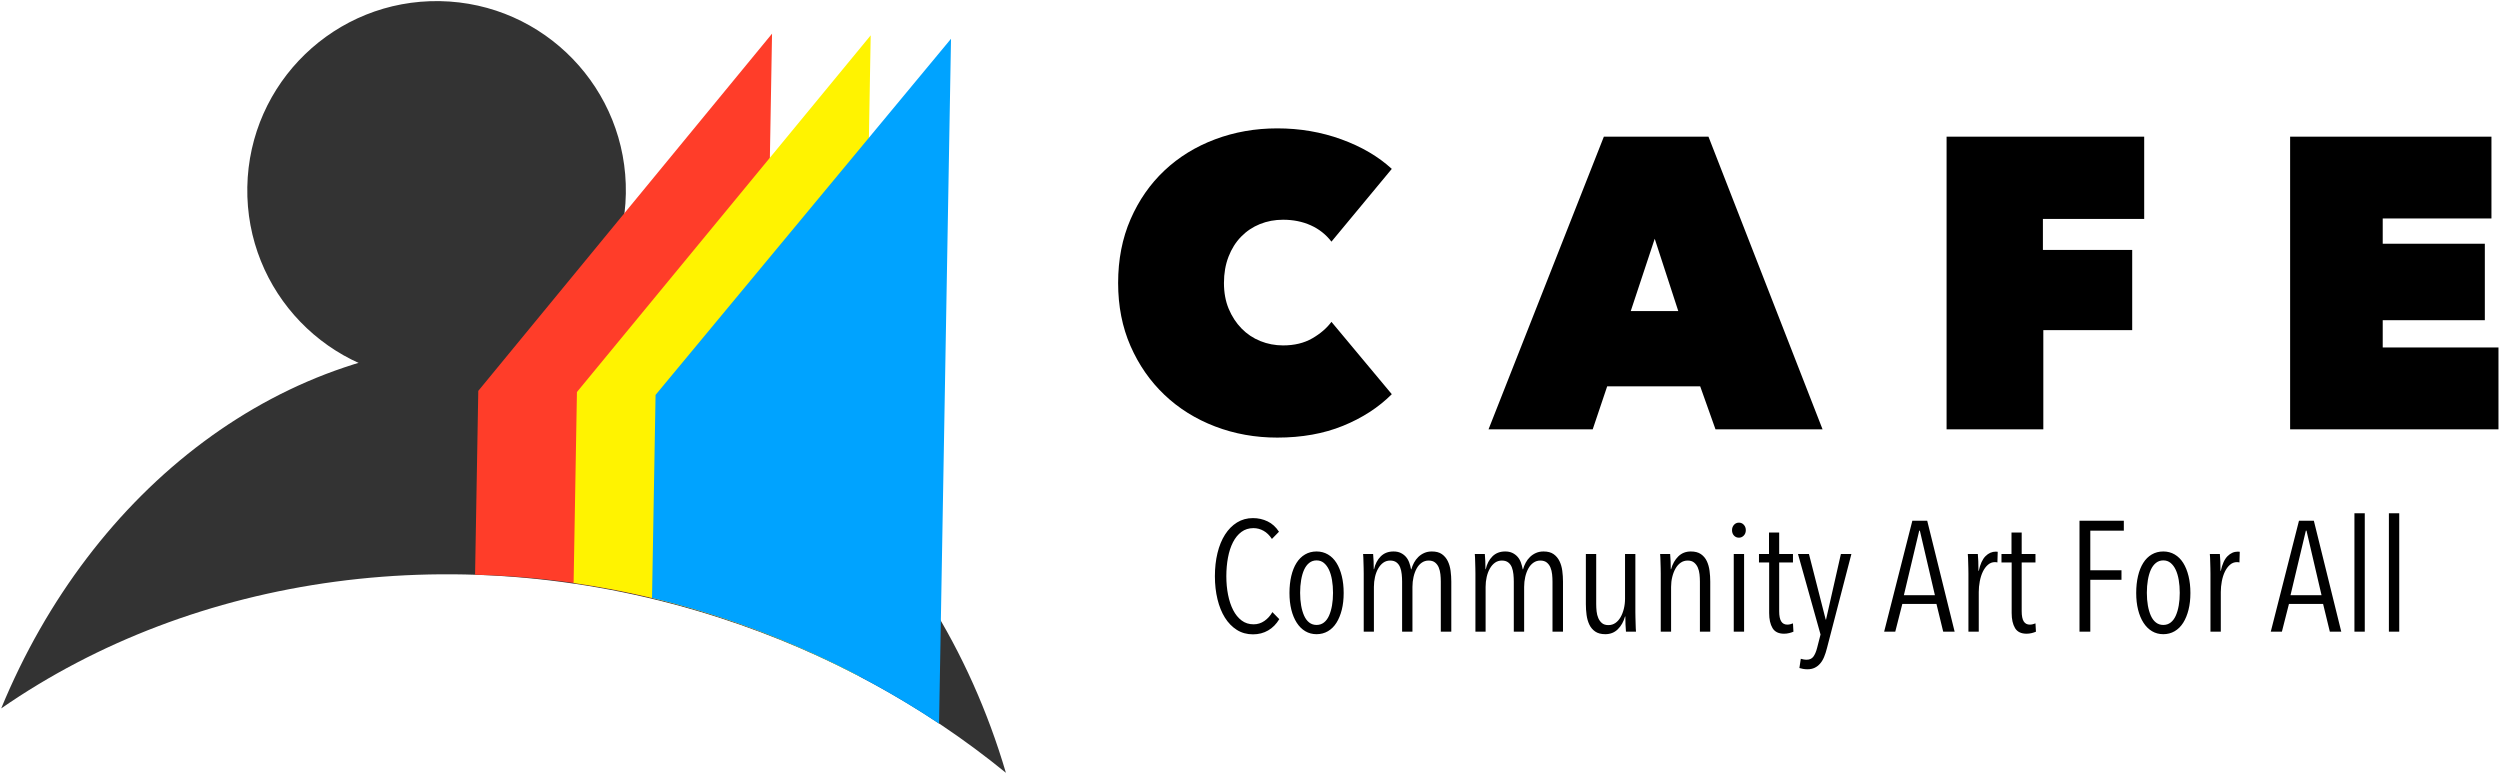
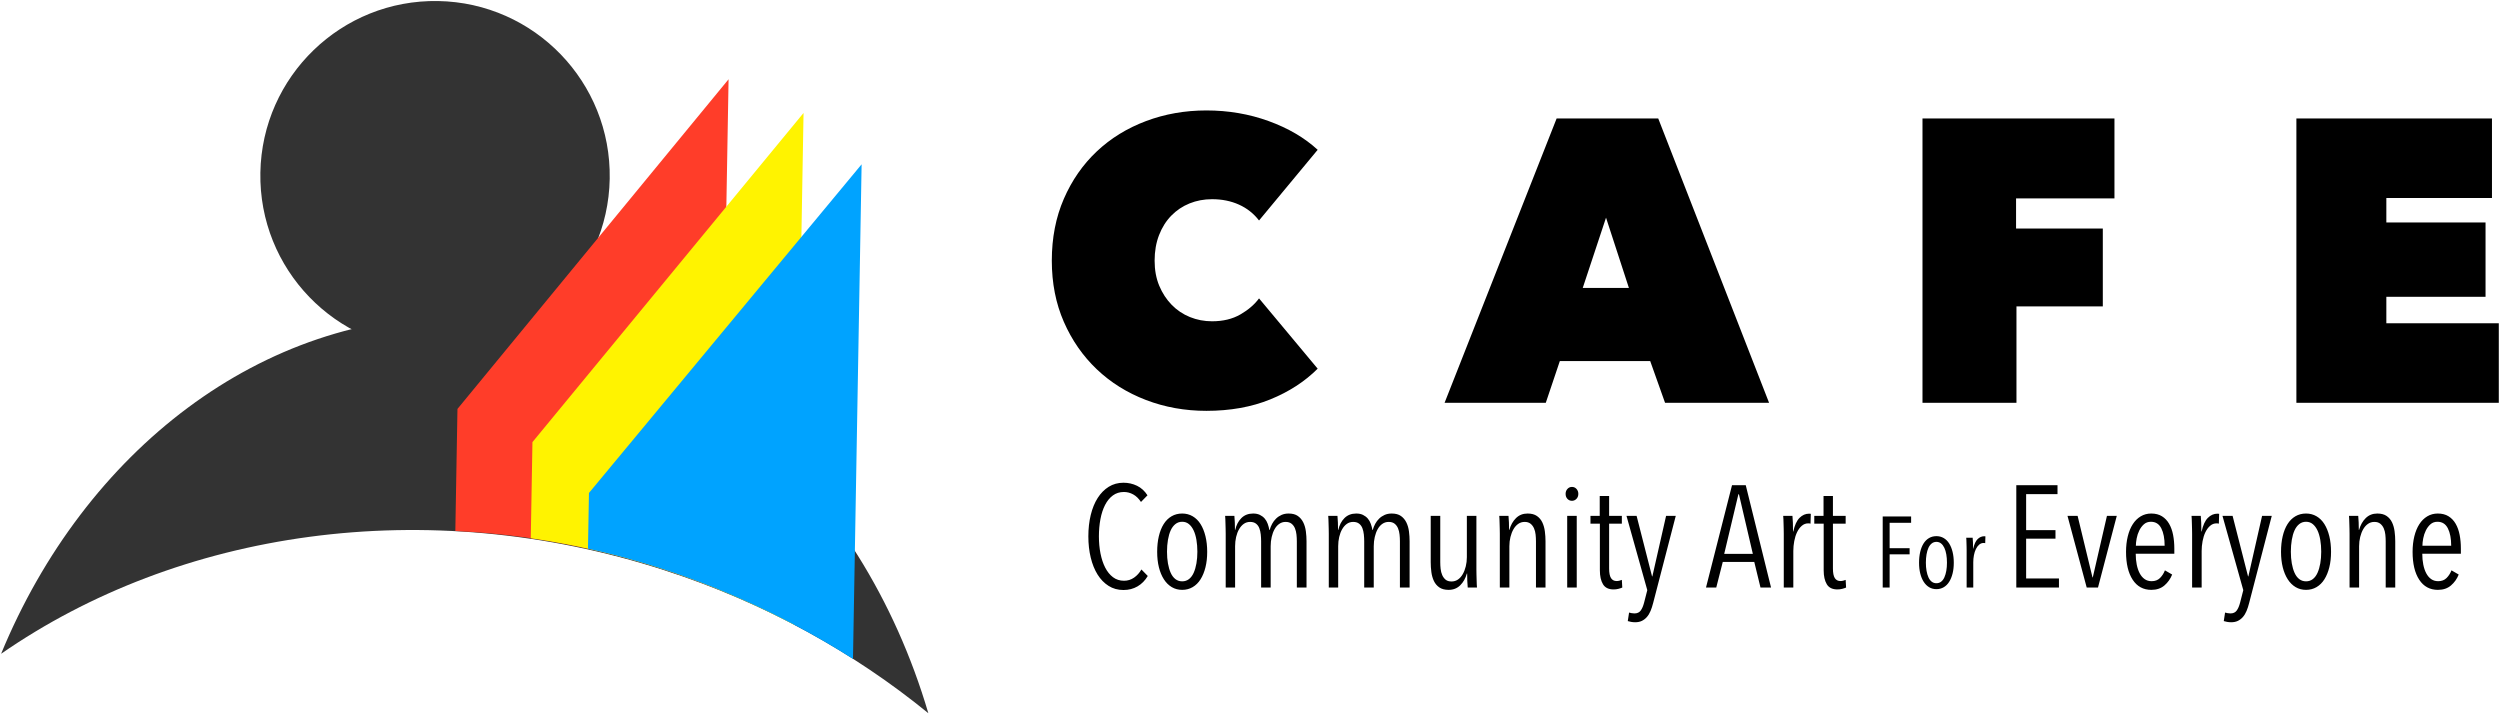
- <svg xmlns="http://www.w3.org/2000/svg" width="1149px" height="356px" viewBox="0 0 1149 356" version="1.1">
+ <svg xmlns="http://www.w3.org/2000/svg" width="1245px" height="356px" viewBox="0 0 1245 356" version="1.1">
  <g id="CAFE" stroke="none" stroke-width="1" fill="none" fill-rule="evenodd">
    <g id="Final-Portfolio-Copy-5" transform="translate(-127, -232)">
-       <g id="Group-3" transform="translate(126.0276, 227.9581)">
-         <g id="Group" transform="translate(235.5, 180.5) rotate(1) translate(-235.5, -180.5) translate(4, 5)">
-           <circle id="Oval" fill="#333333" cx="196.074" cy="87.152" r="87" />
-           <path d="M0.161,328.687 C39.957,227.094 126.778,156.648 227.475,156.648 C335.143,156.648 426.946,237.184 462.367,350.218 C424.587,320.459 379.975,296.705 330.072,281.448 C209.74,244.659 87.285,266.031 0.161,328.687 Z" id="Combined-Shape" fill="#333333" />
-           <path d="M216.848,263.452 L216.848,178.943 L348.975,12.433 L348.975,287.479 C305.174,271.563 260.392,263.742 216.848,263.452 Z" id="Combined-Shape" fill="#FF3D29" />
-           <path d="M262.193,266.455 L262.193,178.679 L394.32,12.424 L394.32,307.092 C351.297,285.378 306.506,272.023 262.193,266.455 Z" id="Combined-Shape" fill="#FFF300" />
-           <path d="M298.349,272.724 L298.349,179.372 L431.258,13.352 L431.258,328.151 C419.908,320.887 408.07,314.095 395.763,307.824 C363.97,291.625 331.195,280.001 298.349,272.724 Z" id="Combined-Shape" fill="#00A3FF" />
+       <g id="Group-3" transform="translate(126.0276, 226.9581)">
+         <g id="Group-4" transform="translate(0.008726, 0.000076)">
+           <g id="Group" transform="translate(235.5, 181) rotate(1) translate(-235.5, -181) translate(4, 5)">
+             <circle id="Oval" fill="#333333" cx="212.072" cy="87.873" r="87" />
+             <path d="M0.161,329.687 C39.957,228.094 126.778,157.648 227.475,157.648 C335.143,157.648 426.946,238.184 462.367,351.218 C424.587,321.459 379.975,297.705 330.072,282.448 C209.74,245.659 87.285,267.031 0.161,329.687 Z" id="Combined-Shape" fill="#333333" />
+             <path d="M225.265,264.602 L225.265,203.8 L357.393,37.29 L357.393,291.642 C313.733,274.688 268.953,265.863 225.265,264.602 Z" id="Combined-Shape" fill="#FF3D29" />
+             <path d="M262.891,267.544 L262.891,219.673 L395.018,53.418 L395.018,308.446 C352.007,286.637 307.217,273.194 262.891,267.544 Z" id="Combined-Shape" fill="#FFF300" />
+             <path d="M291.467,272.263 L291.467,244.502 L424.376,78.482 L424.376,324.842 C415.145,319.186 405.604,313.838 395.763,308.824 C361.749,291.493 326.613,279.4 291.467,272.263 Z" id="Combined-Shape" fill="#00A3FF" />
+           </g>
+           <g id="Group-2" transform="translate(524.7636, 60.04187)" fill="#000000" fill-rule="nonzero">
+             <path d="M47.792,231.84 C46.448,234.096 44.744,235.824 42.68,237.024 C40.616,238.224 38.288,238.824 35.696,238.824 C32.912,238.824 30.44,238.14 28.28,236.772 C26.12,235.404 24.296,233.532 22.808,231.156 C21.32,228.78 20.18,225.96 19.388,222.696 C18.596,219.432 18.2,215.904 18.2,212.112 C18.2,208.272 18.596,204.72 19.388,201.456 C20.18,198.192 21.332,195.372 22.844,192.996 C24.356,190.62 26.192,188.76 28.352,187.416 C30.512,186.072 32.96,185.4 35.696,185.4 C38.096,185.4 40.34,185.904 42.428,186.912 C44.516,187.92 46.256,189.504 47.648,191.664 L44.408,194.976 C43.304,193.296 42.02,192.048 40.556,191.232 C39.092,190.416 37.544,190.008 35.912,190.008 C33.8,190.008 31.964,190.584 30.404,191.736 C28.844,192.888 27.548,194.472 26.516,196.488 C25.484,198.504 24.716,200.856 24.212,203.544 C23.708,206.232 23.456,209.088 23.456,212.112 C23.456,215.136 23.72,217.98 24.248,220.644 C24.776,223.308 25.556,225.648 26.588,227.664 C27.62,229.68 28.916,231.276 30.476,232.452 C32.036,233.628 33.872,234.216 35.984,234.216 C37.808,234.216 39.464,233.7 40.952,232.668 C42.44,231.636 43.664,230.28 44.624,228.6 L47.792,231.84 Z M77.384,219.816 C77.384,222.648 77.096,225.216 76.52,227.52 C75.944,229.824 75.128,231.816 74.072,233.496 C73.016,235.176 71.708,236.472 70.148,237.384 C68.588,238.296 66.848,238.752 64.928,238.752 C63.008,238.752 61.28,238.296 59.744,237.384 C58.208,236.472 56.9,235.176 55.82,233.496 C54.74,231.816 53.912,229.824 53.336,227.52 C52.76,225.216 52.472,222.648 52.472,219.816 C52.472,216.984 52.748,214.392 53.3,212.04 C53.852,209.688 54.656,207.672 55.712,205.992 C56.768,204.312 58.076,203.016 59.636,202.104 C61.196,201.192 62.96,200.736 64.928,200.736 C66.848,200.736 68.588,201.192 70.148,202.104 C71.708,203.016 73.016,204.312 74.072,205.992 C75.128,207.672 75.944,209.688 76.52,212.04 C77.096,214.392 77.384,216.984 77.384,219.816 Z M72.488,219.744 C72.488,217.632 72.332,215.664 72.02,213.84 C71.708,212.016 71.24,210.444 70.616,209.124 C69.992,207.804 69.212,206.76 68.276,205.992 C67.34,205.224 66.224,204.84 64.928,204.84 C63.632,204.84 62.504,205.224 61.544,205.992 C60.584,206.76 59.804,207.804 59.204,209.124 C58.604,210.444 58.148,212.016 57.836,213.84 C57.524,215.664 57.368,217.632 57.368,219.744 C57.368,221.856 57.524,223.8 57.836,225.576 C58.148,227.352 58.604,228.912 59.204,230.256 C59.804,231.6 60.584,232.644 61.544,233.388 C62.504,234.132 63.632,234.504 64.928,234.504 C66.224,234.504 67.352,234.132 68.312,233.388 C69.272,232.644 70.052,231.6 70.652,230.256 C71.252,228.912 71.708,227.352 72.02,225.576 C72.332,223.8 72.488,221.856 72.488,219.744 Z M91.352,208.872 C91.88,206.472 92.9,204.516 94.412,203.004 C95.924,201.492 97.88,200.736 100.28,200.736 C101.576,200.736 102.692,200.964 103.628,201.42 C104.564,201.876 105.356,202.476 106.004,203.22 C106.652,203.964 107.156,204.84 107.516,205.848 C107.876,206.856 108.152,207.888 108.344,208.944 L108.488,208.944 C108.776,207.888 109.184,206.868 109.712,205.884 C110.24,204.9 110.9,204.024 111.692,203.256 C112.484,202.488 113.396,201.876 114.428,201.42 C115.46,200.964 116.624,200.736 117.92,200.736 C119.84,200.736 121.376,201.144 122.528,201.96 C123.68,202.776 124.58,203.844 125.228,205.164 C125.876,206.484 126.308,207.972 126.524,209.628 C126.74,211.284 126.848,212.928 126.848,214.56 L126.848,237.6 L122.024,237.6 L122.024,214.56 C122.024,213.456 121.964,212.34 121.844,211.212 C121.724,210.084 121.472,209.052 121.088,208.116 C120.704,207.18 120.14,206.412 119.396,205.812 C118.652,205.212 117.656,204.912 116.408,204.912 C115.256,204.912 114.212,205.236 113.276,205.884 C112.34,206.532 111.56,207.42 110.936,208.548 C110.312,209.676 109.832,210.972 109.496,212.436 C109.16,213.9 108.992,215.424 108.992,217.008 L108.992,237.6 L104.24,237.6 L104.24,214.56 C104.24,213.456 104.18,212.328 104.06,211.176 C103.94,210.024 103.7,208.98 103.34,208.044 C102.98,207.108 102.428,206.352 101.684,205.776 C100.94,205.2 99.968,204.912 98.768,204.912 C97.568,204.912 96.512,205.236 95.6,205.884 C94.688,206.532 93.908,207.42 93.26,208.548 C92.612,209.676 92.12,210.972 91.784,212.436 C91.448,213.9 91.28,215.424 91.28,217.008 L91.28,237.6 L86.6,237.6 L86.6,210.888 C86.6,210.12 86.588,209.292 86.564,208.404 C86.54,207.516 86.516,206.652 86.492,205.812 C86.468,204.972 86.444,204.204 86.42,203.508 C86.396,202.812 86.36,202.272 86.312,201.888 L90.92,201.888 C91.016,202.8 91.088,203.904 91.136,205.2 C91.184,206.496 91.208,207.72 91.208,208.872 L91.352,208.872 Z M142.688,208.872 C143.216,206.472 144.236,204.516 145.748,203.004 C147.26,201.492 149.216,200.736 151.616,200.736 C152.912,200.736 154.028,200.964 154.964,201.42 C155.9,201.876 156.692,202.476 157.34,203.22 C157.988,203.964 158.492,204.84 158.852,205.848 C159.212,206.856 159.488,207.888 159.68,208.944 L159.824,208.944 C160.112,207.888 160.52,206.868 161.048,205.884 C161.576,204.9 162.236,204.024 163.028,203.256 C163.82,202.488 164.732,201.876 165.764,201.42 C166.796,200.964 167.96,200.736 169.256,200.736 C171.176,200.736 172.712,201.144 173.864,201.96 C175.016,202.776 175.916,203.844 176.564,205.164 C177.212,206.484 177.644,207.972 177.86,209.628 C178.076,211.284 178.184,212.928 178.184,214.56 L178.184,237.6 L173.36,237.6 L173.36,214.56 C173.36,213.456 173.3,212.34 173.18,211.212 C173.06,210.084 172.808,209.052 172.424,208.116 C172.04,207.18 171.476,206.412 170.732,205.812 C169.988,205.212 168.992,204.912 167.744,204.912 C166.592,204.912 165.548,205.236 164.612,205.884 C163.676,206.532 162.896,207.42 162.272,208.548 C161.648,209.676 161.168,210.972 160.832,212.436 C160.496,213.9 160.328,215.424 160.328,217.008 L160.328,237.6 L155.576,237.6 L155.576,214.56 C155.576,213.456 155.516,212.328 155.396,211.176 C155.276,210.024 155.036,208.98 154.676,208.044 C154.316,207.108 153.764,206.352 153.02,205.776 C152.276,205.2 151.304,204.912 150.104,204.912 C148.904,204.912 147.848,205.236 146.936,205.884 C146.024,206.532 145.244,207.42 144.596,208.548 C143.948,209.676 143.456,210.972 143.12,212.436 C142.784,213.9 142.616,215.424 142.616,217.008 L142.616,237.6 L137.936,237.6 L137.936,210.888 C137.936,210.12 137.924,209.292 137.9,208.404 C137.876,207.516 137.852,206.652 137.828,205.812 C137.804,204.972 137.78,204.204 137.756,203.508 C137.732,202.812 137.696,202.272 137.648,201.888 L142.256,201.888 C142.352,202.8 142.424,203.904 142.472,205.2 C142.52,206.496 142.544,207.72 142.544,208.872 L142.688,208.872 Z M193.448,201.888 L193.448,224.928 C193.448,226.032 193.508,227.148 193.628,228.276 C193.748,229.404 194.012,230.436 194.42,231.372 C194.828,232.308 195.392,233.076 196.112,233.676 C196.832,234.276 197.816,234.576 199.064,234.576 C200.264,234.576 201.332,234.252 202.268,233.604 C203.204,232.956 203.996,232.068 204.644,230.94 C205.292,229.812 205.796,228.516 206.156,227.052 C206.516,225.588 206.696,224.064 206.696,222.48 L206.696,201.888 L211.448,201.888 L211.448,228.6 C211.448,229.368 211.46,230.196 211.484,231.084 C211.508,231.972 211.532,232.836 211.556,233.676 C211.58,234.516 211.604,235.296 211.628,236.016 C211.652,236.736 211.688,237.264 211.736,237.6 L207.128,237.6 C207.032,236.688 206.96,235.584 206.912,234.288 C206.864,232.992 206.84,231.768 206.84,230.616 L206.696,230.616 C206.024,233.016 204.92,234.972 203.384,236.484 C201.848,237.996 199.928,238.752 197.624,238.752 C195.704,238.752 194.156,238.344 192.98,237.528 C191.804,236.712 190.904,235.644 190.28,234.324 C189.656,233.004 189.236,231.528 189.02,229.896 C188.804,228.264 188.696,226.608 188.696,224.928 L188.696,201.888 L193.448,201.888 Z M241.112,237.6 L241.112,214.56 C241.112,213.456 241.052,212.34 240.932,211.212 C240.812,210.084 240.548,209.052 240.14,208.116 C239.732,207.18 239.156,206.412 238.412,205.812 C237.668,205.212 236.696,204.912 235.496,204.912 C234.296,204.912 233.228,205.236 232.292,205.884 C231.356,206.532 230.564,207.42 229.916,208.548 C229.268,209.676 228.764,210.972 228.404,212.436 C228.044,213.9 227.864,215.424 227.864,217.008 L227.864,237.6 L223.112,237.6 L223.112,210.888 C223.112,210.12 223.1,209.292 223.076,208.404 C223.052,207.516 223.028,206.652 223.004,205.812 C222.98,204.972 222.956,204.204 222.932,203.508 C222.908,202.812 222.872,202.272 222.824,201.888 L227.432,201.888 C227.528,202.8 227.6,203.904 227.648,205.2 C227.696,206.496 227.72,207.72 227.72,208.872 L227.864,208.872 C228.536,206.472 229.64,204.516 231.176,203.004 C232.712,201.492 234.632,200.736 236.936,200.736 C238.856,200.736 240.404,201.144 241.58,201.96 C242.756,202.776 243.656,203.844 244.28,205.164 C244.904,206.484 245.324,207.972 245.54,209.628 C245.756,211.284 245.864,212.928 245.864,214.56 L245.864,237.6 L241.112,237.6 Z M262.208,190.944 C262.208,191.952 261.896,192.78 261.272,193.428 C260.648,194.076 259.904,194.4 259.04,194.4 C258.128,194.4 257.372,194.076 256.772,193.428 C256.172,192.78 255.872,191.952 255.872,190.944 C255.872,189.984 256.172,189.168 256.772,188.496 C257.372,187.824 258.128,187.488 259.04,187.488 C259.952,187.488 260.708,187.824 261.308,188.496 C261.908,189.168 262.208,189.984 262.208,190.944 Z M256.664,237.6 L256.664,201.888 L261.416,201.888 L261.416,237.6 L256.664,237.6 Z M284.096,237.6 C283.568,237.84 282.92,238.056 282.152,238.248 C281.384,238.44 280.592,238.536 279.776,238.536 C277.28,238.536 275.516,237.672 274.484,235.944 C273.452,234.216 272.936,231.912 272.936,229.032 L272.936,205.776 L268.256,205.776 L268.256,201.888 L272.864,201.888 L272.864,192.024 L277.544,192.024 L277.544,201.888 L283.88,201.888 L283.88,205.776 L277.544,205.776 L277.544,228.168 C277.544,230.328 277.856,231.9 278.48,232.884 C279.104,233.868 280.04,234.36 281.288,234.36 C281.72,234.36 282.176,234.3 282.656,234.18 C283.136,234.06 283.544,233.928 283.88,233.784 L284.096,237.6 Z M299.504,245.16 C299.12,246.696 298.676,248.064 298.172,249.264 C297.668,250.464 297.056,251.472 296.336,252.288 C295.616,253.104 294.788,253.74 293.852,254.196 C292.916,254.652 291.8,254.88 290.504,254.88 C289.832,254.88 289.16,254.82 288.488,254.7 C287.816,254.58 287.264,254.448 286.832,254.304 L287.48,250.056 C287.816,250.152 288.224,250.248 288.704,250.344 C289.184,250.44 289.664,250.488 290.144,250.488 C291.536,250.488 292.58,250.008 293.276,249.048 C293.972,248.088 294.536,246.768 294.968,245.088 L296.552,238.896 L286.184,201.888 L291.224,201.888 L298.928,232.056 L299.072,232.056 L305.912,201.888 L310.736,201.888 L299.504,245.16 Z M352.928,237.6 L349.832,224.856 L334.136,224.856 L330.896,237.6 L325.784,237.6 L338.744,186.624 L345.584,186.624 L358.184,237.6 L352.928,237.6 Z M342.2,191.16 L341.912,191.16 L334.856,220.824 L349.112,220.824 L342.2,191.16 Z M369.272,209.664 C369.944,206.544 370.976,204.288 372.368,202.896 C373.76,201.504 375.344,200.808 377.12,200.808 C377.504,200.808 377.792,200.832 377.984,200.88 L377.84,205.776 C377.648,205.728 377.468,205.692 377.3,205.668 C377.132,205.644 376.928,205.632 376.688,205.632 C375.488,205.632 374.42,206.04 373.484,206.856 C372.548,207.672 371.768,208.728 371.144,210.024 C370.52,211.32 370.052,212.796 369.74,214.452 C369.428,216.108 369.272,217.752 369.272,219.384 L369.272,237.6 L364.52,237.6 L364.52,210.888 C364.52,210.12 364.508,209.292 364.484,208.404 C364.46,207.516 364.436,206.652 364.412,205.812 C364.388,204.972 364.364,204.204 364.34,203.508 C364.316,202.812 364.28,202.272 364.232,201.888 L368.84,201.888 C368.936,202.8 369.008,203.94 369.056,205.308 C369.104,206.676 369.128,208.128 369.128,209.664 L369.272,209.664 Z M395.552,237.6 C395.024,237.84 394.376,238.056 393.608,238.248 C392.84,238.44 392.048,238.536 391.232,238.536 C388.736,238.536 386.972,237.672 385.94,235.944 C384.908,234.216 384.392,231.912 384.392,229.032 L384.392,205.776 L379.712,205.776 L379.712,201.888 L384.32,201.888 L384.32,192.024 L389,192.024 L389,201.888 L395.336,201.888 L395.336,205.776 L389,205.776 L389,228.168 C389,230.328 389.312,231.9 389.936,232.884 C390.56,233.868 391.496,234.36 392.744,234.36 C393.176,234.36 393.632,234.3 394.112,234.18 C394.592,234.06 395,233.928 395.336,233.784 L395.552,237.6 Z M417.236,205.35 L417.236,218 L427.186,218 L427.186,221.05 L417.236,221.05 L417.236,237.6 L413.786,237.6 L413.786,202.2 L427.936,202.2 L427.936,205.35 L417.236,205.35 Z M449.186,225.25 C449.186,227.217 448.986,229 448.586,230.6 C448.186,232.2 447.619,233.583 446.886,234.75 C446.153,235.917 445.244,236.817 444.161,237.45 C443.078,238.083 441.869,238.4 440.536,238.4 C439.203,238.4 438.003,238.083 436.936,237.45 C435.869,236.817 434.961,235.917 434.211,234.75 C433.461,233.583 432.886,232.2 432.486,230.6 C432.086,229 431.886,227.217 431.886,225.25 C431.886,223.283 432.078,221.483 432.461,219.85 C432.844,218.217 433.403,216.817 434.136,215.65 C434.869,214.483 435.778,213.583 436.861,212.95 C437.944,212.317 439.169,212 440.536,212 C441.869,212 443.078,212.317 444.161,212.95 C445.244,213.583 446.153,214.483 446.886,215.65 C447.619,216.817 448.186,218.217 448.586,219.85 C448.986,221.483 449.186,223.283 449.186,225.25 Z M445.786,225.2 C445.786,223.733 445.678,222.367 445.461,221.1 C445.244,219.833 444.919,218.742 444.486,217.825 C444.053,216.908 443.511,216.183 442.861,215.65 C442.211,215.117 441.436,214.85 440.536,214.85 C439.636,214.85 438.853,215.117 438.186,215.65 C437.519,216.183 436.978,216.908 436.561,217.825 C436.144,218.742 435.828,219.833 435.611,221.1 C435.394,222.367 435.286,223.733 435.286,225.2 C435.286,226.667 435.394,228.017 435.611,229.25 C435.828,230.483 436.144,231.567 436.561,232.5 C436.978,233.433 437.519,234.158 438.186,234.675 C438.853,235.192 439.636,235.45 440.536,235.45 C441.436,235.45 442.219,235.192 442.886,234.675 C443.553,234.158 444.094,233.433 444.511,232.5 C444.928,231.567 445.244,230.483 445.461,229.25 C445.678,228.017 445.786,226.667 445.786,225.2 Z M458.886,218.2 C459.353,216.033 460.069,214.467 461.036,213.5 C462.003,212.533 463.103,212.05 464.336,212.05 C464.603,212.05 464.803,212.067 464.936,212.1 L464.836,215.5 C464.703,215.467 464.578,215.442 464.461,215.425 C464.344,215.408 464.203,215.4 464.036,215.4 C463.203,215.4 462.461,215.683 461.811,216.25 C461.161,216.817 460.619,217.55 460.186,218.45 C459.753,219.35 459.428,220.375 459.211,221.525 C458.994,222.675 458.886,223.817 458.886,224.95 L458.886,237.6 L455.586,237.6 L455.586,219.05 C455.586,218.517 455.578,217.942 455.561,217.325 C455.544,216.708 455.528,216.108 455.511,215.525 C455.494,214.942 455.478,214.408 455.461,213.925 C455.444,213.442 455.419,213.067 455.386,212.8 L458.586,212.8 C458.653,213.433 458.703,214.225 458.736,215.175 C458.769,216.125 458.786,217.133 458.786,218.2 L458.886,218.2 Z M480.318,237.6 L480.318,186.624 L500.838,186.624 L500.838,191.088 L485.214,191.088 L485.214,209.016 L499.83,209.016 L499.83,213.264 L485.214,213.264 L485.214,233.064 L501.558,233.064 L501.558,237.6 L480.318,237.6 Z M520.998,237.6 L515.382,237.6 L505.806,201.888 L510.846,201.888 L518.262,232.56 L518.406,232.56 L525.462,201.888 L530.358,201.888 L520.998,237.6 Z M539.79,220.752 C539.79,222.72 539.958,224.532 540.294,226.188 C540.63,227.844 541.122,229.284 541.77,230.508 C542.418,231.732 543.234,232.692 544.218,233.388 C545.202,234.084 546.366,234.432 547.71,234.432 C549.438,234.432 550.83,233.904 551.886,232.848 C552.942,231.792 553.758,230.52 554.334,229.032 L557.934,231.12 C557.07,233.28 555.786,235.092 554.082,236.556 C552.378,238.02 550.206,238.752 547.566,238.752 C543.582,238.752 540.486,237.072 538.278,233.712 C536.07,230.352 534.966,225.72 534.966,219.816 C534.966,217.032 535.254,214.464 535.83,212.112 C536.406,209.76 537.234,207.744 538.314,206.064 C539.394,204.384 540.714,203.076 542.274,202.14 C543.834,201.204 545.574,200.736 547.494,200.736 C549.606,200.736 551.394,201.192 552.858,202.104 C554.322,203.016 555.51,204.264 556.422,205.848 C557.334,207.432 557.994,209.28 558.402,211.392 C558.81,213.504 559.014,215.76 559.014,218.16 L559.014,220.752 L539.79,220.752 Z M554.19,216.792 C554.19,213.192 553.638,210.3 552.534,208.116 C551.43,205.932 549.702,204.84 547.35,204.84 C545.958,204.84 544.794,205.26 543.858,206.1 C542.922,206.94 542.154,207.972 541.554,209.196 C540.954,210.42 540.522,211.728 540.258,213.12 C539.994,214.512 539.862,215.736 539.862,216.792 L554.19,216.792 Z M572.622,209.664 C573.294,206.544 574.326,204.288 575.718,202.896 C577.11,201.504 578.694,200.808 580.47,200.808 C580.854,200.808 581.142,200.832 581.334,200.88 L581.19,205.776 C580.998,205.728 580.818,205.692 580.65,205.668 C580.482,205.644 580.278,205.632 580.038,205.632 C578.838,205.632 577.77,206.04 576.834,206.856 C575.898,207.672 575.118,208.728 574.494,210.024 C573.87,211.32 573.402,212.796 573.09,214.452 C572.778,216.108 572.622,217.752 572.622,219.384 L572.622,237.6 L567.87,237.6 L567.87,210.888 C567.87,210.12 567.858,209.292 567.834,208.404 C567.81,207.516 567.786,206.652 567.762,205.812 C567.738,204.972 567.714,204.204 567.69,203.508 C567.666,202.812 567.63,202.272 567.582,201.888 L572.19,201.888 C572.286,202.8 572.358,203.94 572.406,205.308 C572.454,206.676 572.478,208.128 572.478,209.664 L572.622,209.664 Z M596.31,245.16 C595.926,246.696 595.482,248.064 594.978,249.264 C594.474,250.464 593.862,251.472 593.142,252.288 C592.422,253.104 591.594,253.74 590.658,254.196 C589.722,254.652 588.606,254.88 587.31,254.88 C586.638,254.88 585.966,254.82 585.294,254.7 C584.622,254.58 584.07,254.448 583.638,254.304 L584.286,250.056 C584.622,250.152 585.03,250.248 585.51,250.344 C585.99,250.44 586.47,250.488 586.95,250.488 C588.342,250.488 589.386,250.008 590.082,249.048 C590.778,248.088 591.342,246.768 591.774,245.088 L593.358,238.896 L582.99,201.888 L588.03,201.888 L595.734,232.056 L595.878,232.056 L602.718,201.888 L607.542,201.888 L596.31,245.16 Z M637.062,219.816 C637.062,222.648 636.774,225.216 636.198,227.52 C635.622,229.824 634.806,231.816 633.75,233.496 C632.694,235.176 631.386,236.472 629.826,237.384 C628.266,238.296 626.526,238.752 624.606,238.752 C622.686,238.752 620.958,238.296 619.422,237.384 C617.886,236.472 616.578,235.176 615.498,233.496 C614.418,231.816 613.59,229.824 613.014,227.52 C612.438,225.216 612.15,222.648 612.15,219.816 C612.15,216.984 612.426,214.392 612.978,212.04 C613.53,209.688 614.334,207.672 615.39,205.992 C616.446,204.312 617.754,203.016 619.314,202.104 C620.874,201.192 622.638,200.736 624.606,200.736 C626.526,200.736 628.266,201.192 629.826,202.104 C631.386,203.016 632.694,204.312 633.75,205.992 C634.806,207.672 635.622,209.688 636.198,212.04 C636.774,214.392 637.062,216.984 637.062,219.816 Z M632.166,219.744 C632.166,217.632 632.01,215.664 631.698,213.84 C631.386,212.016 630.918,210.444 630.294,209.124 C629.67,207.804 628.89,206.76 627.954,205.992 C627.018,205.224 625.902,204.84 624.606,204.84 C623.31,204.84 622.182,205.224 621.222,205.992 C620.262,206.76 619.482,207.804 618.882,209.124 C618.282,210.444 617.826,212.016 617.514,213.84 C617.202,215.664 617.046,217.632 617.046,219.744 C617.046,221.856 617.202,223.8 617.514,225.576 C617.826,227.352 618.282,228.912 618.882,230.256 C619.482,231.6 620.262,232.644 621.222,233.388 C622.182,234.132 623.31,234.504 624.606,234.504 C625.902,234.504 627.03,234.132 627.99,233.388 C628.95,232.644 629.73,231.6 630.33,230.256 C630.93,228.912 631.386,227.352 631.698,225.576 C632.01,223.8 632.166,221.856 632.166,219.744 Z M664.278,237.6 L664.278,214.56 C664.278,213.456 664.218,212.34 664.098,211.212 C663.978,210.084 663.714,209.052 663.306,208.116 C662.898,207.18 662.322,206.412 661.578,205.812 C660.834,205.212 659.862,204.912 658.662,204.912 C657.462,204.912 656.394,205.236 655.458,205.884 C654.522,206.532 653.73,207.42 653.082,208.548 C652.434,209.676 651.93,210.972 651.57,212.436 C651.21,213.9 651.03,215.424 651.03,217.008 L651.03,237.6 L646.278,237.6 L646.278,210.888 C646.278,210.12 646.266,209.292 646.242,208.404 C646.218,207.516 646.194,206.652 646.17,205.812 C646.146,204.972 646.122,204.204 646.098,203.508 C646.074,202.812 646.038,202.272 645.99,201.888 L650.598,201.888 C650.694,202.8 650.766,203.904 650.814,205.2 C650.862,206.496 650.886,207.72 650.886,208.872 L651.03,208.872 C651.702,206.472 652.806,204.516 654.342,203.004 C655.878,201.492 657.798,200.736 660.102,200.736 C662.022,200.736 663.57,201.144 664.746,201.96 C665.922,202.776 666.822,203.844 667.446,205.164 C668.07,206.484 668.49,207.972 668.706,209.628 C668.922,211.284 669.03,212.928 669.03,214.56 L669.03,237.6 L664.278,237.6 Z M682.494,220.752 C682.494,222.72 682.662,224.532 682.998,226.188 C683.334,227.844 683.826,229.284 684.474,230.508 C685.122,231.732 685.938,232.692 686.922,233.388 C687.906,234.084 689.07,234.432 690.414,234.432 C692.142,234.432 693.534,233.904 694.59,232.848 C695.646,231.792 696.462,230.52 697.038,229.032 L700.638,231.12 C699.774,233.28 698.49,235.092 696.786,236.556 C695.082,238.02 692.91,238.752 690.27,238.752 C686.286,238.752 683.19,237.072 680.982,233.712 C678.774,230.352 677.67,225.72 677.67,219.816 C677.67,217.032 677.958,214.464 678.534,212.112 C679.11,209.76 679.938,207.744 681.018,206.064 C682.098,204.384 683.418,203.076 684.978,202.14 C686.538,201.204 688.278,200.736 690.198,200.736 C692.31,200.736 694.098,201.192 695.562,202.104 C697.026,203.016 698.214,204.264 699.126,205.848 C700.038,207.432 700.698,209.28 701.106,211.392 C701.514,213.504 701.718,215.76 701.718,218.16 L701.718,220.752 L682.494,220.752 Z M696.894,216.792 C696.894,213.192 696.342,210.3 695.238,208.116 C694.134,205.932 692.406,204.84 690.054,204.84 C688.662,204.84 687.498,205.26 686.562,206.1 C685.626,206.94 684.858,207.972 684.258,209.196 C683.658,210.42 683.226,211.728 682.962,213.12 C682.698,214.512 682.566,215.736 682.566,216.792 L696.894,216.792 Z" id="CommunityArtForEveryone" />
+             <path d="M1.02318154e-12,74.8 C1.02318154e-12,63.467 2,53.2 6,44 C10,34.8 15.467,26.933 22.4,20.4 C29.333,13.867 37.5,8.833 46.9,5.3 C56.3,1.767 66.333,7.10542736e-14 77,7.10542736e-14 C87.933,7.10542736e-14 98.267,1.767 108,5.3 C117.733,8.833 125.867,13.6 132.4,19.6 L103.2,54.8 C100.533,51.333 97.2,48.7 93.2,46.9 C89.2,45.1 84.733,44.2 79.8,44.2 C75.8,44.2 72.067,44.9 68.6,46.3 C65.133,47.7 62.1,49.733 59.5,52.4 C56.9,55.067 54.867,58.3 53.4,62.1 C51.933,65.9 51.2,70.133 51.2,74.8 C51.2,79.467 51.967,83.633 53.5,87.3 C55.033,90.967 57.1,94.133 59.7,96.8 C62.3,99.467 65.333,101.5 68.8,102.9 C72.267,104.3 75.933,105 79.8,105 C85.267,105 89.967,103.867 93.9,101.6 C97.833,99.333 100.933,96.667 103.2,93.6 L132.4,128.6 C126,135 118.133,140.1 108.8,143.9 C99.467,147.7 88.867,149.6 77,149.6 C66.333,149.6 56.3,147.8 46.9,144.2 C37.5,140.6 29.333,135.5 22.4,128.9 C15.467,122.3 10,114.433 6,105.3 C2,96.167 1.02318154e-12,86 1.02318154e-12,74.8 Z M251.4,4 L302,4 L357.2,145.6 L305.4,145.6 L298,124.8 L253,124.8 L246,145.6 L195.6,145.6 L251.4,4 Z M276,53.4 L264.4,88.4 L287.4,88.4 L276,53.4 Z M480.2,58.8 L523.4,58.8 L523.4,97.6 L480.4,97.6 L480.4,145.6 L433.6,145.6 L433.6,4 L529.2,4 L529.2,43.8 L480.2,43.8 L480.2,58.8 Z M619.8,4 L717.2,4 L717.2,43.6 L664.6,43.6 L664.6,55.8 L714,55.8 L714,92.8 L664.6,92.8 L664.6,106 L720.6,106 L720.6,145.6 L619.8,145.6 L619.8,4 Z" id="CAFE" />
+           </g>
        </g>
-         <path d="M588.932,288.602 C587.588,290.858 585.884,292.586 583.82,293.786 C581.756,294.986 579.428,295.586 576.836,295.586 C574.052,295.586 571.58,294.902 569.42,293.534 C567.26,292.166 565.436,290.294 563.948,287.918 C562.46,285.542 561.32,282.722 560.528,279.458 C559.736,276.194 559.34,272.666 559.34,268.874 C559.34,265.034 559.736,261.482 560.528,258.218 C561.32,254.954 562.472,252.134 563.984,249.758 C565.496,247.382 567.332,245.522 569.492,244.178 C571.652,242.834 574.1,242.162 576.836,242.162 C579.236,242.162 581.48,242.666 583.568,243.674 C585.656,244.682 587.396,246.266 588.788,248.426 L585.548,251.738 C584.444,250.058 583.16,248.81 581.696,247.994 C580.232,247.178 578.684,246.77 577.052,246.77 C574.94,246.77 573.104,247.346 571.544,248.498 C569.984,249.65 568.688,251.234 567.656,253.25 C566.624,255.266 565.856,257.618 565.352,260.306 C564.848,262.994 564.596,265.85 564.596,268.874 C564.596,271.898 564.86,274.742 565.388,277.406 C565.916,280.07 566.696,282.41 567.728,284.426 C568.76,286.442 570.056,288.038 571.616,289.214 C573.176,290.39 575.012,290.978 577.124,290.978 C578.948,290.978 580.604,290.462 582.092,289.43 C583.58,288.398 584.804,287.042 585.764,285.362 L588.932,288.602 Z M618.524,276.578 C618.524,279.41 618.236,281.978 617.66,284.282 C617.084,286.586 616.268,288.578 615.212,290.258 C614.156,291.938 612.848,293.234 611.288,294.146 C609.728,295.058 607.988,295.514 606.068,295.514 C604.148,295.514 602.42,295.058 600.884,294.146 C599.348,293.234 598.04,291.938 596.96,290.258 C595.88,288.578 595.052,286.586 594.476,284.282 C593.9,281.978 593.612,279.41 593.612,276.578 C593.612,273.746 593.888,271.154 594.44,268.802 C594.992,266.45 595.796,264.434 596.852,262.754 C597.908,261.074 599.216,259.778 600.776,258.866 C602.336,257.954 604.1,257.498 606.068,257.498 C607.988,257.498 609.728,257.954 611.288,258.866 C612.848,259.778 614.156,261.074 615.212,262.754 C616.268,264.434 617.084,266.45 617.66,268.802 C618.236,271.154 618.524,273.746 618.524,276.578 Z M613.628,276.506 C613.628,274.394 613.472,272.426 613.16,270.602 C612.848,268.778 612.38,267.206 611.756,265.886 C611.132,264.566 610.352,263.522 609.416,262.754 C608.48,261.986 607.364,261.602 606.068,261.602 C604.772,261.602 603.644,261.986 602.684,262.754 C601.724,263.522 600.944,264.566 600.344,265.886 C599.744,267.206 599.288,268.778 598.976,270.602 C598.664,272.426 598.508,274.394 598.508,276.506 C598.508,278.618 598.664,280.562 598.976,282.338 C599.288,284.114 599.744,285.674 600.344,287.018 C600.944,288.362 601.724,289.406 602.684,290.15 C603.644,290.894 604.772,291.266 606.068,291.266 C607.364,291.266 608.492,290.894 609.452,290.15 C610.412,289.406 611.192,288.362 611.792,287.018 C612.392,285.674 612.848,284.114 613.16,282.338 C613.472,280.562 613.628,278.618 613.628,276.506 Z M632.492,265.634 C633.02,263.234 634.04,261.278 635.552,259.766 C637.064,258.254 639.02,257.498 641.42,257.498 C642.716,257.498 643.832,257.726 644.768,258.182 C645.704,258.638 646.496,259.238 647.144,259.982 C647.792,260.726 648.296,261.602 648.656,262.61 C649.016,263.618 649.292,264.65 649.484,265.706 L649.628,265.706 C649.916,264.65 650.324,263.63 650.852,262.646 C651.38,261.662 652.04,260.786 652.832,260.018 C653.624,259.25 654.536,258.638 655.568,258.182 C656.6,257.726 657.764,257.498 659.06,257.498 C660.98,257.498 662.516,257.906 663.668,258.722 C664.82,259.538 665.72,260.606 666.368,261.926 C667.016,263.246 667.448,264.734 667.664,266.39 C667.88,268.046 667.988,269.69 667.988,271.322 L667.988,294.362 L663.164,294.362 L663.164,271.322 C663.164,270.218 663.104,269.102 662.984,267.974 C662.864,266.846 662.612,265.814 662.228,264.878 C661.844,263.942 661.28,263.174 660.536,262.574 C659.792,261.974 658.796,261.674 657.548,261.674 C656.396,261.674 655.352,261.998 654.416,262.646 C653.48,263.294 652.7,264.182 652.076,265.31 C651.452,266.438 650.972,267.734 650.636,269.198 C650.3,270.662 650.132,272.186 650.132,273.77 L650.132,294.362 L645.38,294.362 L645.38,271.322 C645.38,270.218 645.32,269.09 645.2,267.938 C645.08,266.786 644.84,265.742 644.48,264.806 C644.12,263.87 643.568,263.114 642.824,262.538 C642.08,261.962 641.108,261.674 639.908,261.674 C638.708,261.674 637.652,261.998 636.74,262.646 C635.828,263.294 635.048,264.182 634.4,265.31 C633.752,266.438 633.26,267.734 632.924,269.198 C632.588,270.662 632.42,272.186 632.42,273.77 L632.42,294.362 L627.74,294.362 L627.74,267.65 C627.74,266.882 627.728,266.054 627.704,265.166 C627.68,264.278 627.656,263.414 627.632,262.574 C627.608,261.734 627.584,260.966 627.56,260.27 C627.536,259.574 627.5,259.034 627.452,258.65 L632.06,258.65 C632.156,259.562 632.228,260.666 632.276,261.962 C632.324,263.258 632.348,264.482 632.348,265.634 L632.492,265.634 Z M683.828,265.634 C684.356,263.234 685.376,261.278 686.888,259.766 C688.4,258.254 690.356,257.498 692.756,257.498 C694.052,257.498 695.168,257.726 696.104,258.182 C697.04,258.638 697.832,259.238 698.48,259.982 C699.128,260.726 699.632,261.602 699.992,262.61 C700.352,263.618 700.628,264.65 700.82,265.706 L700.964,265.706 C701.252,264.65 701.66,263.63 702.188,262.646 C702.716,261.662 703.376,260.786 704.168,260.018 C704.96,259.25 705.872,258.638 706.904,258.182 C707.936,257.726 709.1,257.498 710.396,257.498 C712.316,257.498 713.852,257.906 715.004,258.722 C716.156,259.538 717.056,260.606 717.704,261.926 C718.352,263.246 718.784,264.734 719,266.39 C719.216,268.046 719.324,269.69 719.324,271.322 L719.324,294.362 L714.5,294.362 L714.5,271.322 C714.5,270.218 714.44,269.102 714.32,267.974 C714.2,266.846 713.948,265.814 713.564,264.878 C713.18,263.942 712.616,263.174 711.872,262.574 C711.128,261.974 710.132,261.674 708.884,261.674 C707.732,261.674 706.688,261.998 705.752,262.646 C704.816,263.294 704.036,264.182 703.412,265.31 C702.788,266.438 702.308,267.734 701.972,269.198 C701.636,270.662 701.468,272.186 701.468,273.77 L701.468,294.362 L696.716,294.362 L696.716,271.322 C696.716,270.218 696.656,269.09 696.536,267.938 C696.416,266.786 696.176,265.742 695.816,264.806 C695.456,263.87 694.904,263.114 694.16,262.538 C693.416,261.962 692.444,261.674 691.244,261.674 C690.044,261.674 688.988,261.998 688.076,262.646 C687.164,263.294 686.384,264.182 685.736,265.31 C685.088,266.438 684.596,267.734 684.26,269.198 C683.924,270.662 683.756,272.186 683.756,273.77 L683.756,294.362 L679.076,294.362 L679.076,267.65 C679.076,266.882 679.064,266.054 679.04,265.166 C679.016,264.278 678.992,263.414 678.968,262.574 C678.944,261.734 678.92,260.966 678.896,260.27 C678.872,259.574 678.836,259.034 678.788,258.65 L683.396,258.65 C683.492,259.562 683.564,260.666 683.612,261.962 C683.66,263.258 683.684,264.482 683.684,265.634 L683.828,265.634 Z M734.588,258.65 L734.588,281.69 C734.588,282.794 734.648,283.91 734.768,285.038 C734.888,286.166 735.152,287.198 735.56,288.134 C735.968,289.07 736.532,289.838 737.252,290.438 C737.972,291.038 738.956,291.338 740.204,291.338 C741.404,291.338 742.472,291.014 743.408,290.366 C744.344,289.718 745.136,288.83 745.784,287.702 C746.432,286.574 746.936,285.278 747.296,283.814 C747.656,282.35 747.836,280.826 747.836,279.242 L747.836,258.65 L752.588,258.65 L752.588,285.362 C752.588,286.13 752.6,286.958 752.624,287.846 C752.648,288.734 752.672,289.598 752.696,290.438 C752.72,291.278 752.744,292.058 752.768,292.778 C752.792,293.498 752.828,294.026 752.876,294.362 L748.268,294.362 C748.172,293.45 748.1,292.346 748.052,291.05 C748.004,289.754 747.98,288.53 747.98,287.378 L747.836,287.378 C747.164,289.778 746.06,291.734 744.524,293.246 C742.988,294.758 741.068,295.514 738.764,295.514 C736.844,295.514 735.296,295.106 734.12,294.29 C732.944,293.474 732.044,292.406 731.42,291.086 C730.796,289.766 730.376,288.29 730.16,286.658 C729.944,285.026 729.836,283.37 729.836,281.69 L729.836,258.65 L734.588,258.65 Z M782.252,294.362 L782.252,271.322 C782.252,270.218 782.192,269.102 782.072,267.974 C781.952,266.846 781.688,265.814 781.28,264.878 C780.872,263.942 780.296,263.174 779.552,262.574 C778.808,261.974 777.836,261.674 776.636,261.674 C775.436,261.674 774.368,261.998 773.432,262.646 C772.496,263.294 771.704,264.182 771.056,265.31 C770.408,266.438 769.904,267.734 769.544,269.198 C769.184,270.662 769.004,272.186 769.004,273.77 L769.004,294.362 L764.252,294.362 L764.252,267.65 C764.252,266.882 764.24,266.054 764.216,265.166 C764.192,264.278 764.168,263.414 764.144,262.574 C764.12,261.734 764.096,260.966 764.072,260.27 C764.048,259.574 764.012,259.034 763.964,258.65 L768.572,258.65 C768.668,259.562 768.74,260.666 768.788,261.962 C768.836,263.258 768.86,264.482 768.86,265.634 L769.004,265.634 C769.676,263.234 770.78,261.278 772.316,259.766 C773.852,258.254 775.772,257.498 778.076,257.498 C779.996,257.498 781.544,257.906 782.72,258.722 C783.896,259.538 784.796,260.606 785.42,261.926 C786.044,263.246 786.464,264.734 786.68,266.39 C786.896,268.046 787.004,269.69 787.004,271.322 L787.004,294.362 L782.252,294.362 Z M803.348,247.706 C803.348,248.714 803.036,249.542 802.412,250.19 C801.788,250.838 801.044,251.162 800.18,251.162 C799.268,251.162 798.512,250.838 797.912,250.19 C797.312,249.542 797.012,248.714 797.012,247.706 C797.012,246.746 797.312,245.93 797.912,245.258 C798.512,244.586 799.268,244.25 800.18,244.25 C801.092,244.25 801.848,244.586 802.448,245.258 C803.048,245.93 803.348,246.746 803.348,247.706 Z M797.804,294.362 L797.804,258.65 L802.556,258.65 L802.556,294.362 L797.804,294.362 Z M825.236,294.362 C824.708,294.602 824.06,294.818 823.292,295.01 C822.524,295.202 821.732,295.298 820.916,295.298 C818.42,295.298 816.656,294.434 815.624,292.706 C814.592,290.978 814.076,288.674 814.076,285.794 L814.076,262.538 L809.396,262.538 L809.396,258.65 L814.004,258.65 L814.004,248.786 L818.684,248.786 L818.684,258.65 L825.02,258.65 L825.02,262.538 L818.684,262.538 L818.684,284.93 C818.684,287.09 818.996,288.662 819.62,289.646 C820.244,290.63 821.18,291.122 822.428,291.122 C822.86,291.122 823.316,291.062 823.796,290.942 C824.276,290.822 824.684,290.69 825.02,290.546 L825.236,294.362 Z M840.644,301.922 C840.26,303.458 839.816,304.826 839.312,306.026 C838.808,307.226 838.196,308.234 837.476,309.05 C836.756,309.866 835.928,310.502 834.992,310.958 C834.056,311.414 832.94,311.642 831.644,311.642 C830.972,311.642 830.3,311.582 829.628,311.462 C828.956,311.342 828.404,311.21 827.972,311.066 L828.62,306.818 C828.956,306.914 829.364,307.01 829.844,307.106 C830.324,307.202 830.804,307.25 831.284,307.25 C832.676,307.25 833.72,306.77 834.416,305.81 C835.112,304.85 835.676,303.53 836.108,301.85 L837.692,295.658 L827.324,258.65 L832.364,258.65 L840.068,288.818 L840.212,288.818 L847.052,258.65 L851.876,258.65 L840.644,301.922 Z M894.068,294.362 L890.972,281.618 L875.276,281.618 L872.036,294.362 L866.924,294.362 L879.884,243.386 L886.724,243.386 L899.324,294.362 L894.068,294.362 Z M883.34,247.922 L883.052,247.922 L875.996,277.586 L890.252,277.586 L883.34,247.922 Z M910.412,266.426 C911.084,263.306 912.116,261.05 913.508,259.658 C914.9,258.266 916.484,257.57 918.26,257.57 C918.644,257.57 918.932,257.594 919.124,257.642 L918.98,262.538 C918.788,262.49 918.608,262.454 918.44,262.43 C918.272,262.406 918.068,262.394 917.828,262.394 C916.628,262.394 915.56,262.802 914.624,263.618 C913.688,264.434 912.908,265.49 912.284,266.786 C911.66,268.082 911.192,269.558 910.88,271.214 C910.568,272.87 910.412,274.514 910.412,276.146 L910.412,294.362 L905.66,294.362 L905.66,267.65 C905.66,266.882 905.648,266.054 905.624,265.166 C905.6,264.278 905.576,263.414 905.552,262.574 C905.528,261.734 905.504,260.966 905.48,260.27 C905.456,259.574 905.42,259.034 905.372,258.65 L909.98,258.65 C910.076,259.562 910.148,260.702 910.196,262.07 C910.244,263.438 910.268,264.89 910.268,266.426 L910.412,266.426 Z M936.692,294.362 C936.164,294.602 935.516,294.818 934.748,295.01 C933.98,295.202 933.188,295.298 932.372,295.298 C929.876,295.298 928.112,294.434 927.08,292.706 C926.048,290.978 925.532,288.674 925.532,285.794 L925.532,262.538 L920.852,262.538 L920.852,258.65 L925.46,258.65 L925.46,248.786 L930.14,248.786 L930.14,258.65 L936.476,258.65 L936.476,262.538 L930.14,262.538 L930.14,284.93 C930.14,287.09 930.452,288.662 931.076,289.646 C931.7,290.63 932.636,291.122 933.884,291.122 C934.316,291.122 934.772,291.062 935.252,290.942 C935.732,290.822 936.14,290.69 936.476,290.546 L936.692,294.362 Z M961.676,247.922 L961.676,266.138 L976.004,266.138 L976.004,270.53 L961.676,270.53 L961.676,294.362 L956.708,294.362 L956.708,243.386 L977.084,243.386 L977.084,247.922 L961.676,247.922 Z M1007.684,276.578 C1007.684,279.41 1007.396,281.978 1006.82,284.282 C1006.244,286.586 1005.428,288.578 1004.372,290.258 C1003.316,291.938 1002.008,293.234 1000.448,294.146 C998.888,295.058 997.148,295.514 995.228,295.514 C993.308,295.514 991.58,295.058 990.044,294.146 C988.508,293.234 987.2,291.938 986.12,290.258 C985.04,288.578 984.212,286.586 983.636,284.282 C983.06,281.978 982.772,279.41 982.772,276.578 C982.772,273.746 983.048,271.154 983.6,268.802 C984.152,266.45 984.956,264.434 986.012,262.754 C987.068,261.074 988.376,259.778 989.936,258.866 C991.496,257.954 993.26,257.498 995.228,257.498 C997.148,257.498 998.888,257.954 1000.448,258.866 C1002.008,259.778 1003.316,261.074 1004.372,262.754 C1005.428,264.434 1006.244,266.45 1006.82,268.802 C1007.396,271.154 1007.684,273.746 1007.684,276.578 Z M1002.788,276.506 C1002.788,274.394 1002.632,272.426 1002.32,270.602 C1002.008,268.778 1001.54,267.206 1000.916,265.886 C1000.292,264.566 999.512,263.522 998.576,262.754 C997.64,261.986 996.524,261.602 995.228,261.602 C993.932,261.602 992.804,261.986 991.844,262.754 C990.884,263.522 990.104,264.566 989.504,265.886 C988.904,267.206 988.448,268.778 988.136,270.602 C987.824,272.426 987.668,274.394 987.668,276.506 C987.668,278.618 987.824,280.562 988.136,282.338 C988.448,284.114 988.904,285.674 989.504,287.018 C990.104,288.362 990.884,289.406 991.844,290.15 C992.804,290.894 993.932,291.266 995.228,291.266 C996.524,291.266 997.652,290.894 998.612,290.15 C999.572,289.406 1000.352,288.362 1000.952,287.018 C1001.552,285.674 1002.008,284.114 1002.32,282.338 C1002.632,280.562 1002.788,278.618 1002.788,276.506 Z M1021.652,266.426 C1022.324,263.306 1023.356,261.05 1024.748,259.658 C1026.14,258.266 1027.724,257.57 1029.5,257.57 C1029.884,257.57 1030.172,257.594 1030.364,257.642 L1030.22,262.538 C1030.028,262.49 1029.848,262.454 1029.68,262.43 C1029.512,262.406 1029.308,262.394 1029.068,262.394 C1027.868,262.394 1026.8,262.802 1025.864,263.618 C1024.928,264.434 1024.148,265.49 1023.524,266.786 C1022.9,268.082 1022.432,269.558 1022.12,271.214 C1021.808,272.87 1021.652,274.514 1021.652,276.146 L1021.652,294.362 L1016.9,294.362 L1016.9,267.65 C1016.9,266.882 1016.888,266.054 1016.864,265.166 C1016.84,264.278 1016.816,263.414 1016.792,262.574 C1016.768,261.734 1016.744,260.966 1016.72,260.27 C1016.696,259.574 1016.66,259.034 1016.612,258.65 L1021.22,258.65 C1021.316,259.562 1021.388,260.702 1021.436,262.07 C1021.484,263.438 1021.508,264.89 1021.508,266.426 L1021.652,266.426 Z M1071.764,294.362 L1068.668,281.618 L1052.972,281.618 L1049.732,294.362 L1044.62,294.362 L1057.58,243.386 L1064.42,243.386 L1077.02,294.362 L1071.764,294.362 Z M1061.036,247.922 L1060.748,247.922 L1053.692,277.586 L1067.948,277.586 L1061.036,247.922 Z M1083.068,294.362 L1083.068,239.93 L1087.82,239.93 L1087.82,294.362 L1083.068,294.362 Z M1098.908,294.362 L1098.908,239.93 L1103.66,239.93 L1103.66,294.362 L1098.908,294.362 Z" id="CommunityArtForAll" fill="#000000" fill-rule="nonzero" />
-         <path d="M514.862,134.102 C514.862,123.335 516.762,113.582 520.562,104.842 C524.362,96.102 529.556,88.629 536.142,82.422 C542.729,76.215 550.487,71.434 559.417,68.077 C568.347,64.72 577.879,63.042 588.012,63.042 C598.399,63.042 608.216,64.72 617.462,68.077 C626.709,71.434 634.436,75.962 640.642,81.662 L612.902,115.102 C610.369,111.809 607.202,109.307 603.402,107.597 C599.602,105.887 595.359,105.032 590.672,105.032 C586.872,105.032 583.326,105.697 580.032,107.027 C576.739,108.357 573.857,110.289 571.387,112.822 C568.917,115.355 566.986,118.427 565.592,122.037 C564.199,125.647 563.502,129.669 563.502,134.102 C563.502,138.535 564.231,142.494 565.687,145.977 C567.144,149.46 569.107,152.469 571.577,155.002 C574.047,157.535 576.929,159.467 580.222,160.797 C583.516,162.127 586.999,162.792 590.672,162.792 C595.866,162.792 600.331,161.715 604.067,159.562 C607.804,157.409 610.749,154.875 612.902,151.962 L640.642,185.212 C634.562,191.292 627.089,196.137 618.222,199.747 C609.356,203.357 599.286,205.162 588.012,205.162 C577.879,205.162 568.347,203.452 559.417,200.032 C550.487,196.612 542.729,191.767 536.142,185.497 C529.556,179.227 524.362,171.754 520.562,163.077 C516.762,154.4 514.862,144.742 514.862,134.102 Z M738.112,66.842 L786.182,66.842 L838.622,201.362 L789.412,201.362 L782.382,181.602 L739.632,181.602 L732.982,201.362 L685.102,201.362 L738.112,66.842 Z M761.482,113.772 L750.462,147.022 L772.312,147.022 L761.482,113.772 Z M939.892,118.902 L980.932,118.902 L980.932,155.762 L940.082,155.762 L940.082,201.362 L895.622,201.362 L895.622,66.842 L986.442,66.842 L986.442,104.652 L939.892,104.652 L939.892,118.902 Z M1053.512,66.842 L1146.042,66.842 L1146.042,104.462 L1096.072,104.462 L1096.072,116.052 L1143.002,116.052 L1143.002,151.202 L1096.072,151.202 L1096.072,163.742 L1149.272,163.742 L1149.272,201.362 L1053.512,201.362 L1053.512,66.842 Z" id="CAFE" fill="#000000" fill-rule="nonzero" />
      </g>
    </g>
  </g>
</svg>
